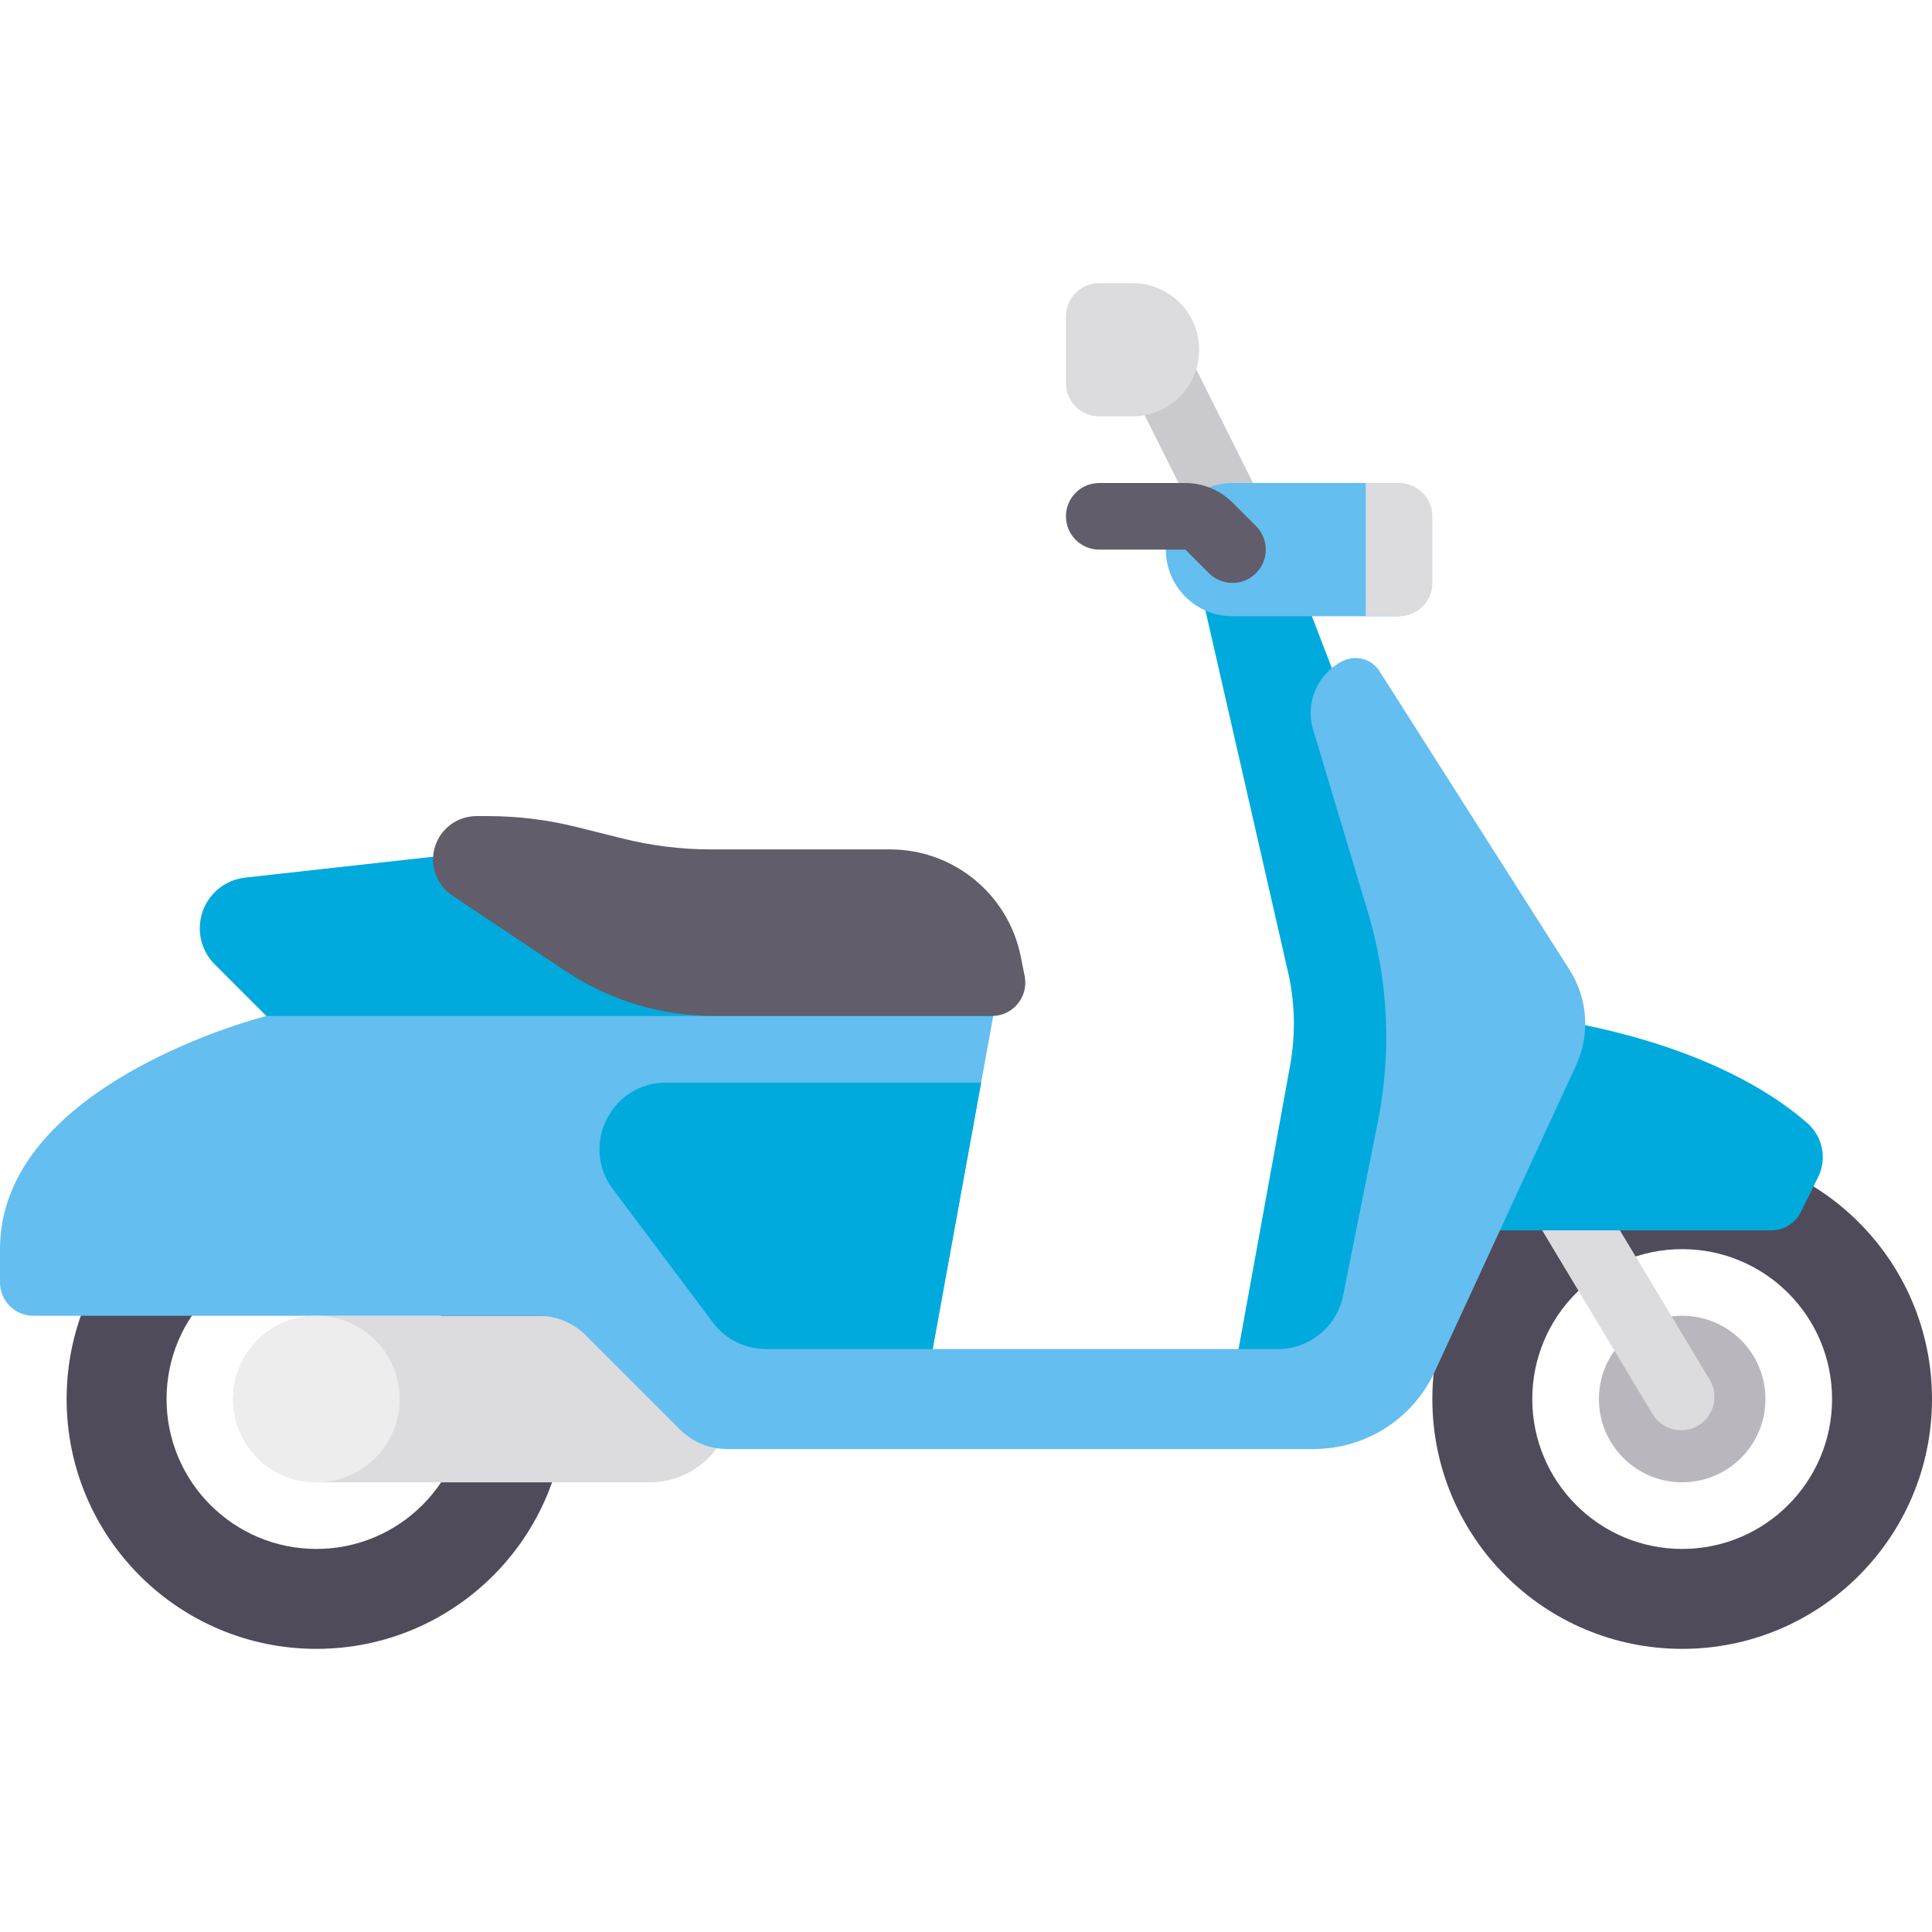
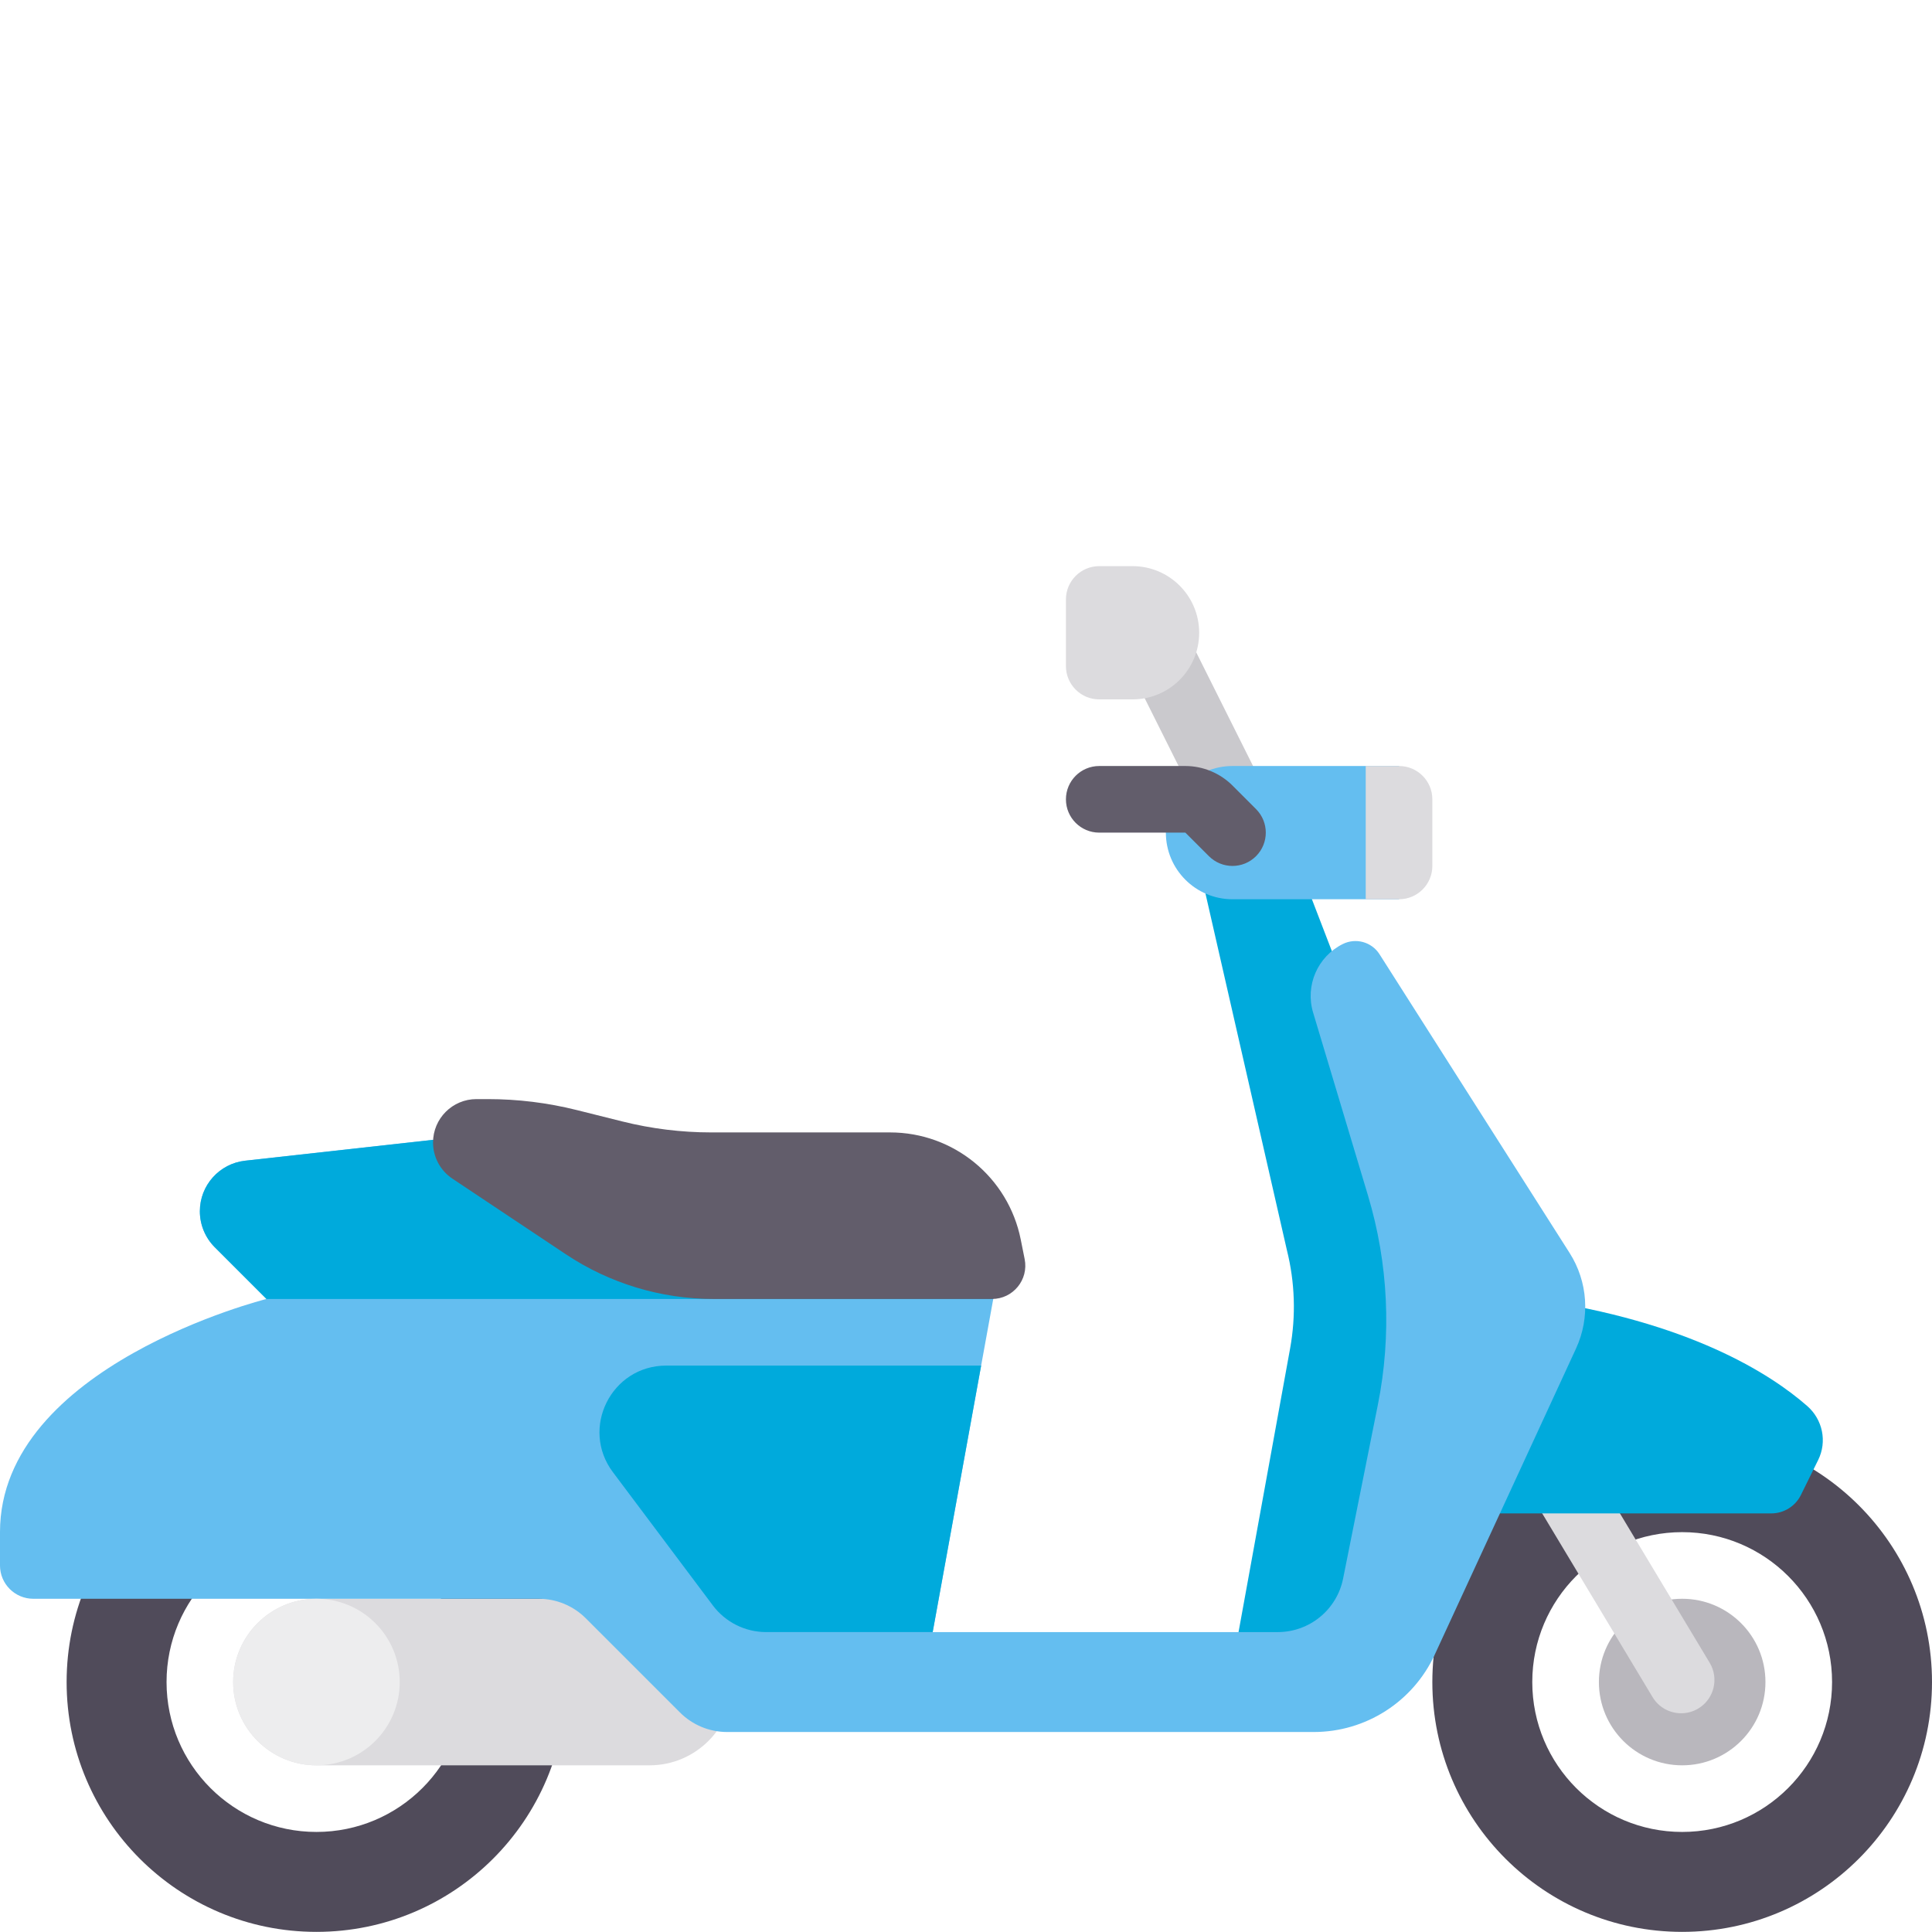
- <svg xmlns="http://www.w3.org/2000/svg" version="1.1" id="Layer_1" x="0px" y="0px" viewBox="0 0 512 512" style="enable-background:new 0 0 512 512;" xml:space="preserve">
+ <svg xmlns="http://www.w3.org/2000/svg" version="1.1" id="Layer_1" x="0px" y="0px" viewBox="0 -75 512 512" style="enable-background:new 0 0 512 512;" xml:space="preserve">
  <rect x="283.767" y="101.509" transform="matrix(-0.4472 -0.8944 0.8944 -0.4472 354.8328 439.9714)" style="fill:#CAC9CD;" width="59.216" height="17.655" />
  <path style="fill:#B9B7BD;" d="M445.793,392.828c-12.189,0-22.069-9.88-22.069-22.069c0-12.189,9.88-22.069,22.069-22.069  c12.189,0,22.069,9.88,22.069,22.069C467.862,382.947,457.982,392.828,445.793,392.828z" />
  <path style="fill:#504B5A;" d="M445.793,304.552c-36.565,0-66.207,29.642-66.207,66.207s29.642,66.207,66.207,66.207  S512,407.324,512,370.759S482.358,304.552,445.793,304.552z M445.793,410.483c-21.939,0-39.724-17.785-39.724-39.724  c0-21.939,17.785-39.724,39.724-39.724c21.939,0,39.724,17.785,39.724,39.724C485.517,392.697,467.732,410.483,445.793,410.483z" />
  <path style="fill:#DCDBDE;" d="M445.526,379.034c-3,0-5.922-1.526-7.577-4.28l-43.423-72.276c-2.508-4.181-1.155-9.603,3.026-12.116  c4.181-2.517,9.603-1.146,12.113,3.021l43.423,72.276c2.508,4.181,1.155,9.603-3.026,12.116  C448.638,378.63,447.069,379.034,445.526,379.034z" />
  <path style="fill:#00AADC;" d="M386.574,326.069h82.831c3.333,0,6.379-1.892,7.854-4.883l4.577-9.274  c2.411-4.885,1.191-10.718-2.906-14.308c-9.674-8.48-31.27-22.42-72.862-28.362L386.574,326.069z" />
  <path style="fill:#504B5A;" d="M83.862,304.552c-36.565,0-66.207,29.642-66.207,66.207s29.642,66.207,66.207,66.207  s66.207-29.642,66.207-66.207S120.427,304.552,83.862,304.552z M83.862,410.483c-21.939,0-39.724-17.785-39.724-39.724  c0-21.939,17.785-39.724,39.724-39.724s39.724,17.785,39.724,39.724C123.586,392.697,105.801,410.483,83.862,410.483z" />
  <path style="fill:#DCDBDE;" d="M172.138,392.828H83.862c-12.189,0-22.069-9.88-22.069-22.069l0,0  c0-12.189,9.88-22.069,22.069-22.069h88.276c12.189,0,22.069,9.88,22.069,22.069l0,0  C194.207,382.947,184.327,392.828,172.138,392.828z" />
  <path style="fill:#00AADC;" d="M326.621,366.345l15.272-83.991c1.571-8.642,1.282-17.519-0.849-26.041l-23.251-101.829h26.483  l44.138,114.759l-26.483,97.103H326.621z" />
  <path style="fill:#64BEF0;" d="M380.226,363.487l37.441-81.123c3.775-8.179,3.134-17.716-1.703-25.315l-50.377-79.165  c-2.078-3.265-6.286-4.43-9.748-2.7l-0.009,0.004c-6.679,3.34-9.988,10.999-7.843,18.152l14.546,48.487  c5.4,18.001,6.297,37.053,2.611,55.481l-9.204,46.017c-1.649,8.253-8.895,14.193-17.311,14.193h-91.457l17.655-97.103  l-17.655-26.483l-114.759-8.828l-67.453,7.495c-6.829,0.759-11.996,6.531-11.996,13.402l0,0c0,3.576,1.421,7.007,3.949,9.535  l13.706,13.706c0,0-70.621,17.655-70.621,61.793v8.828c0,4.875,3.953,8.828,8.828,8.828h133.929c4.682,0,9.173,1.86,12.484,5.171  l24.968,24.968c3.311,3.311,7.801,5.171,12.484,5.171h155.474C361.939,384,374.455,375.992,380.226,363.487z" />
  <path style="fill:#00AADC;" d="M264.828,260.414l-17.655-26.483l-114.759-8.828l-67.453,7.495  c-6.829,0.758-11.996,6.531-11.996,13.402c0,3.576,1.421,7.007,3.95,9.535l13.705,13.706h192.601L264.828,260.414z" />
  <path style="fill:#64BEF0;" d="M370.759,163.31h-44.138c-9.751,0-17.655-7.904-17.655-17.655l0,0  c0-9.751,7.904-17.655,17.655-17.655h44.138V163.31z" />
  <path style="fill:#625D6B;" d="M326.621,154.483c-2.259,0-4.518-0.862-6.241-2.586l-6.242-6.241H291.31  c-4.879,0-8.828-3.953-8.828-8.828c0-4.875,3.948-8.828,8.828-8.828h22.827c4.647,0,9.198,1.884,12.483,5.173l6.241,6.241  c3.448,3.448,3.448,9.035,0,12.483C331.138,153.621,328.879,154.483,326.621,154.483z" />
  <path style="fill:#DCDBDE;" d="M370.759,163.31h-8.828V128h8.828c4.875,0,8.828,3.953,8.828,8.828v17.655  C379.586,159.358,375.634,163.31,370.759,163.31z" />
  <circle style="fill:#EDEDEE;" cx="83.862" cy="370.759" r="22.069" />
  <path style="fill:#625D6B;" d="M114.759,227.776L114.759,227.776c0,3.846,1.922,7.436,5.121,9.569l30.054,20.035  c11.601,7.734,25.23,11.861,39.174,11.861h73.781c5.57,0,9.749-5.097,8.657-10.559l-1.038-5.194  c-3.303-16.504-17.794-28.385-34.626-28.385h-47.374c-7.939,0-15.849-0.973-23.552-2.9l-12.115-3.029  c-7.702-1.926-15.613-2.9-23.552-2.9h-3.029C119.907,216.276,114.759,221.425,114.759,227.776z" />
  <path style="fill:#00AADC;" d="M162.428,315.145l26.483,35.31c3.335,4.446,8.567,7.062,14.124,7.062h44.138l12.84-70.621h-83.46  C162.003,286.897,153.698,303.506,162.428,315.145z" />
  <path style="fill:#DCDBDE;" d="M300.138,110.345h-8.828c-4.875,0-8.828-3.953-8.828-8.828V83.862c0-4.875,3.953-8.828,8.828-8.828  h8.828c9.751,0,17.655,7.904,17.655,17.655l0,0C317.793,102.441,309.889,110.345,300.138,110.345z" />
  <g>
</g>
  <g>
</g>
  <g>
</g>
  <g>
</g>
  <g>
</g>
  <g>
</g>
  <g>
</g>
  <g>
</g>
  <g>
</g>
  <g>
</g>
  <g>
</g>
  <g>
</g>
  <g>
</g>
  <g>
</g>
  <g>
</g>
</svg>
